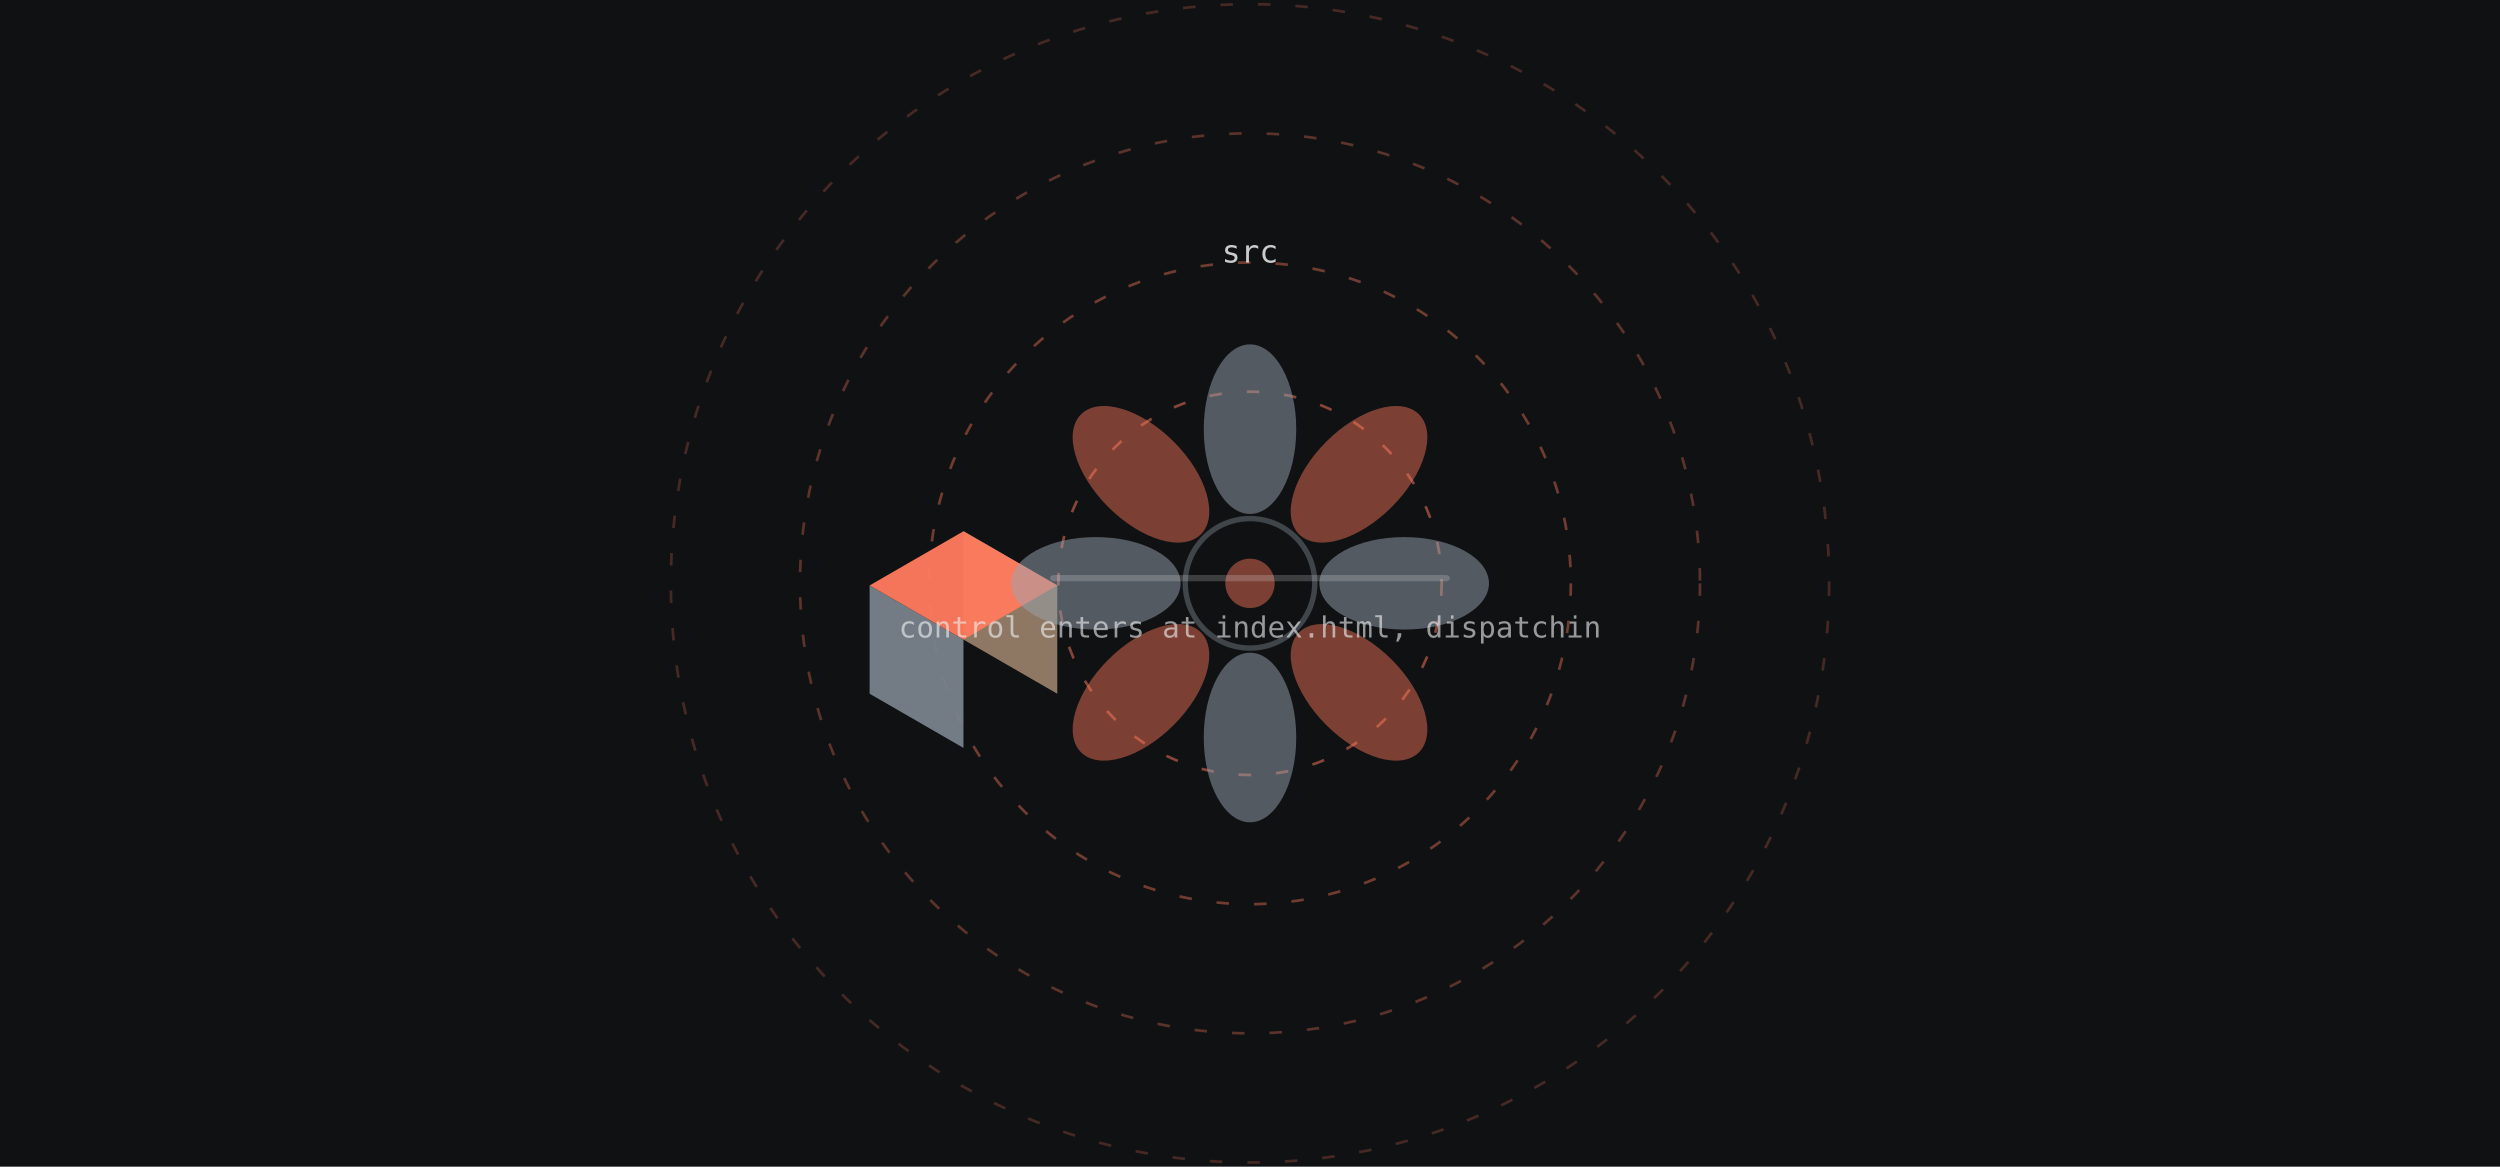
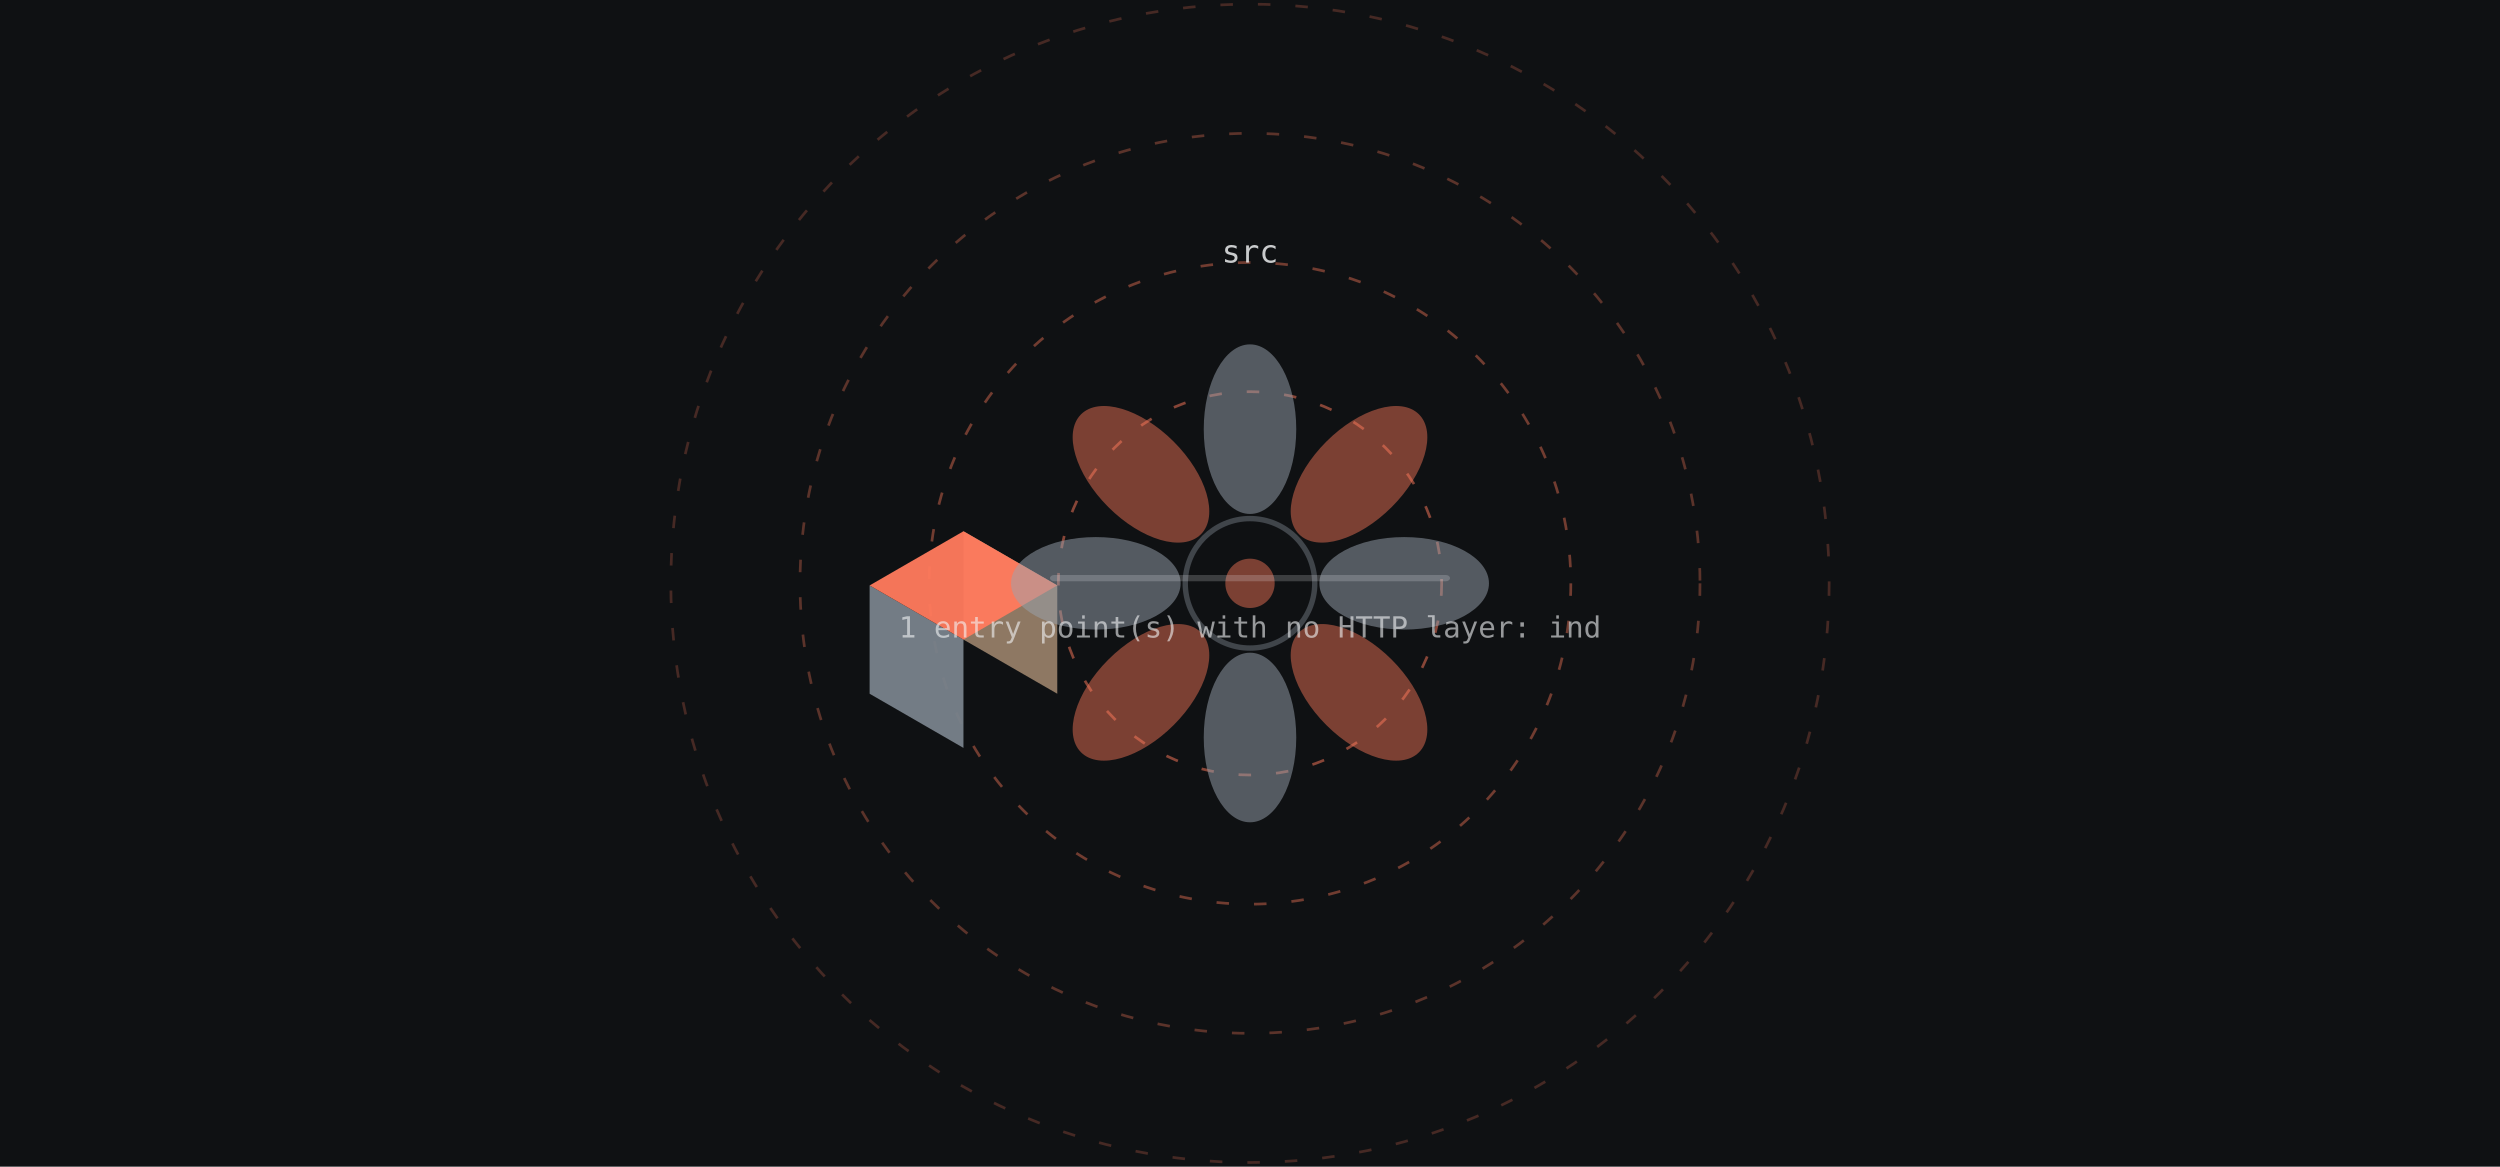
<svg xmlns="http://www.w3.org/2000/svg" viewBox="0 0 1200 560" width="1200" height="560" role="img" aria-label="agentos-website workflow">
  <rect width="1200" height="560" fill="#0f1113" />
  <defs>
    <linearGradient id="gk" x1="0" y1="0" x2="1" y2="1">
      <stop offset="0%" stop-color="#ff7a5c" />
      <stop offset="100%" stop-color="#9aa5b1" />
    </linearGradient>
  </defs>
  <circle cx="600.00" cy="280.00" r="92.00" fill="none" stroke="rgba(255,122,92,0.500)" stroke-width="1.30" opacity="1.00" stroke-dasharray="6 12" />
  <circle cx="600.00" cy="280.00" r="154.00" fill="none" stroke="rgba(255,122,92,0.410)" stroke-width="1.30" opacity="1.00" stroke-dasharray="6 12" />
  <circle cx="600.00" cy="280.00" r="216.00" fill="none" stroke="rgba(255,122,92,0.320)" stroke-width="1.30" opacity="1.00" stroke-dasharray="6 12" />
  <circle cx="600.00" cy="280.00" r="278.00" fill="none" stroke="rgba(255,122,92,0.230)" stroke-width="1.30" opacity="1.00" stroke-dasharray="6 12" />
  <polygon points="462.46,307.00 507.49,333.00 507.49,281.00 462.46,255.00" fill="#947d67" opacity="0.95" />
  <polygon points="417.42,333.00 462.46,359.00 462.46,307.00 417.42,281.00" fill="#78818a" opacity="0.95" />
  <polygon points="462.46,255.00 507.49,281.00 462.46,307.00 417.42,281.00" fill="#ff7a5c" opacity="0.95" />
  <text x="600" y="126" font-family="ui-monospace,Menlo,monospace" font-size="15" fill="rgba(241,243,245,0.820)" text-anchor="middle">src</text>
  <ellipse cx="600.00" cy="206.00" rx="22.20" ry="40.70" fill="rgba(154,165,177,0.500)" opacity="1.00" transform="rotate(0.0 600.00 206.00)" />
  <ellipse cx="652.33" cy="227.67" rx="22.20" ry="40.70" fill="rgba(255,122,92,0.450)" opacity="1.00" transform="rotate(45.0 652.33 227.67)" />
  <ellipse cx="674.00" cy="280.00" rx="22.20" ry="40.70" fill="rgba(154,165,177,0.500)" opacity="1.00" transform="rotate(90.0 674.00 280.00)" />
  <ellipse cx="652.33" cy="332.33" rx="22.20" ry="40.70" fill="rgba(255,122,92,0.450)" opacity="1.00" transform="rotate(135.0 652.33 332.33)" />
  <ellipse cx="600.00" cy="354.00" rx="22.20" ry="40.70" fill="rgba(154,165,177,0.500)" opacity="1.00" transform="rotate(180.0 600.00 354.00)" />
  <ellipse cx="547.67" cy="332.33" rx="22.20" ry="40.70" fill="rgba(255,122,92,0.450)" opacity="1.00" transform="rotate(225.0 547.67 332.33)" />
  <ellipse cx="526.00" cy="280.00" rx="22.20" ry="40.70" fill="rgba(154,165,177,0.500)" opacity="1.00" transform="rotate(270.0 526.00 280.00)" />
  <ellipse cx="547.67" cy="227.67" rx="22.20" ry="40.70" fill="rgba(255,122,92,0.450)" opacity="1.00" transform="rotate(315.0 547.67 227.67)" />
  <circle cx="600.00" cy="280.00" r="31.08" fill="none" stroke="rgba(154,165,177,0.500)" stroke-width="2.59" opacity="0.70" />
  <circle cx="600.00" cy="280.00" r="11.84" fill="rgba(255,122,92,0.450)" opacity="1.00" />
  <rect x="504.00" y="276.00" width="192.00" height="3.00" rx="2.00" fill="rgba(241,243,245,0.200)" opacity="1.00" />
-   <text x="600" y="306" font-family="ui-monospace,Menlo,monospace" font-size="14" fill="rgba(241,243,245,0.600)" text-anchor="middle">control enters at index.html, dispatchin</text>
+   <text x="600" y="306" font-family="ui-monospace,Menlo,monospace" font-size="14" fill="rgba(241,243,245,0.600)" text-anchor="middle">1 entry point(s) with no HTTP layer: ind</text>
</svg>
